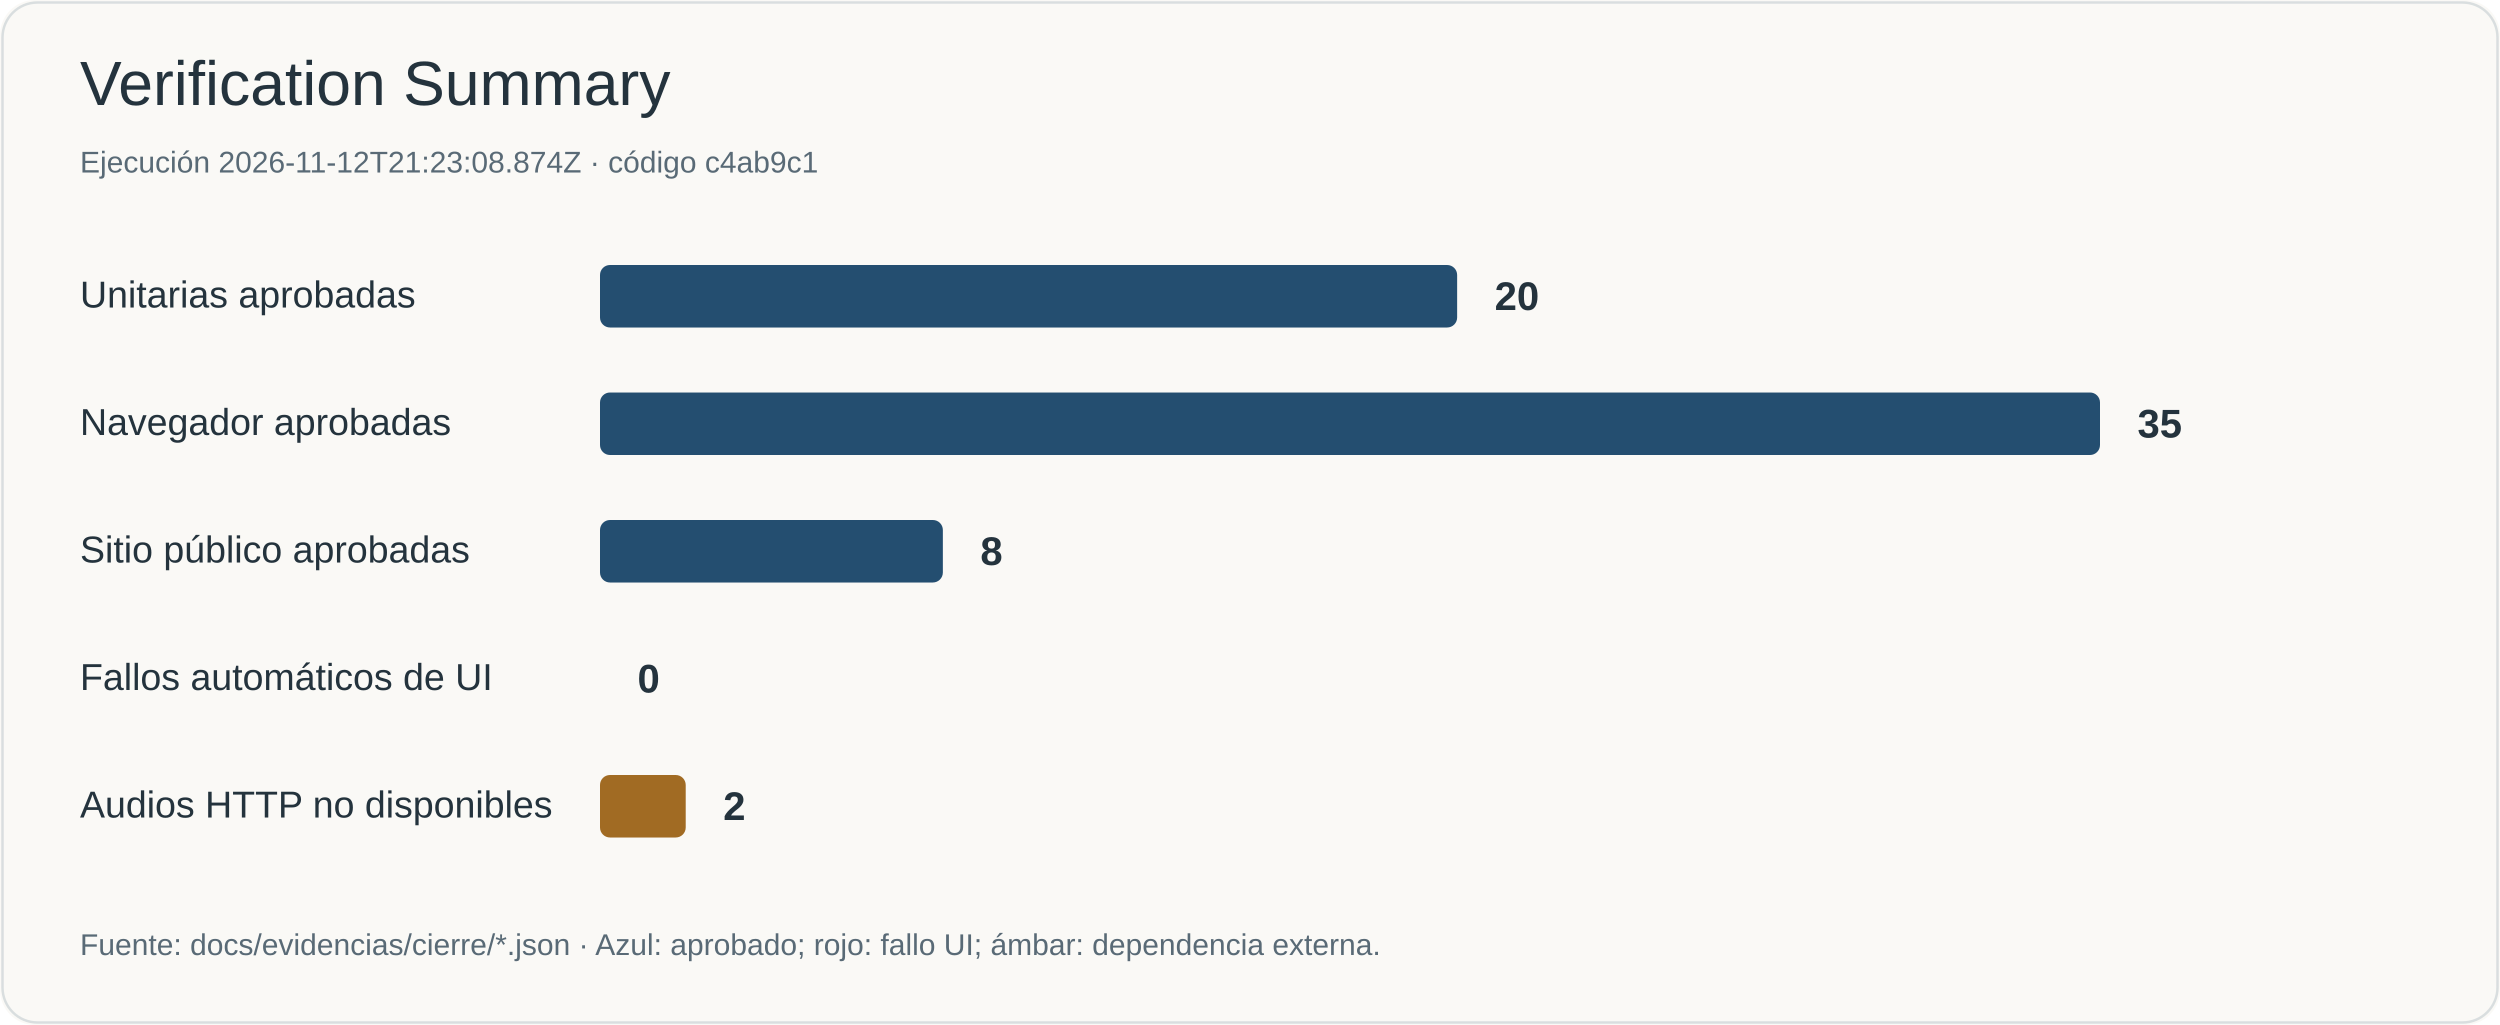
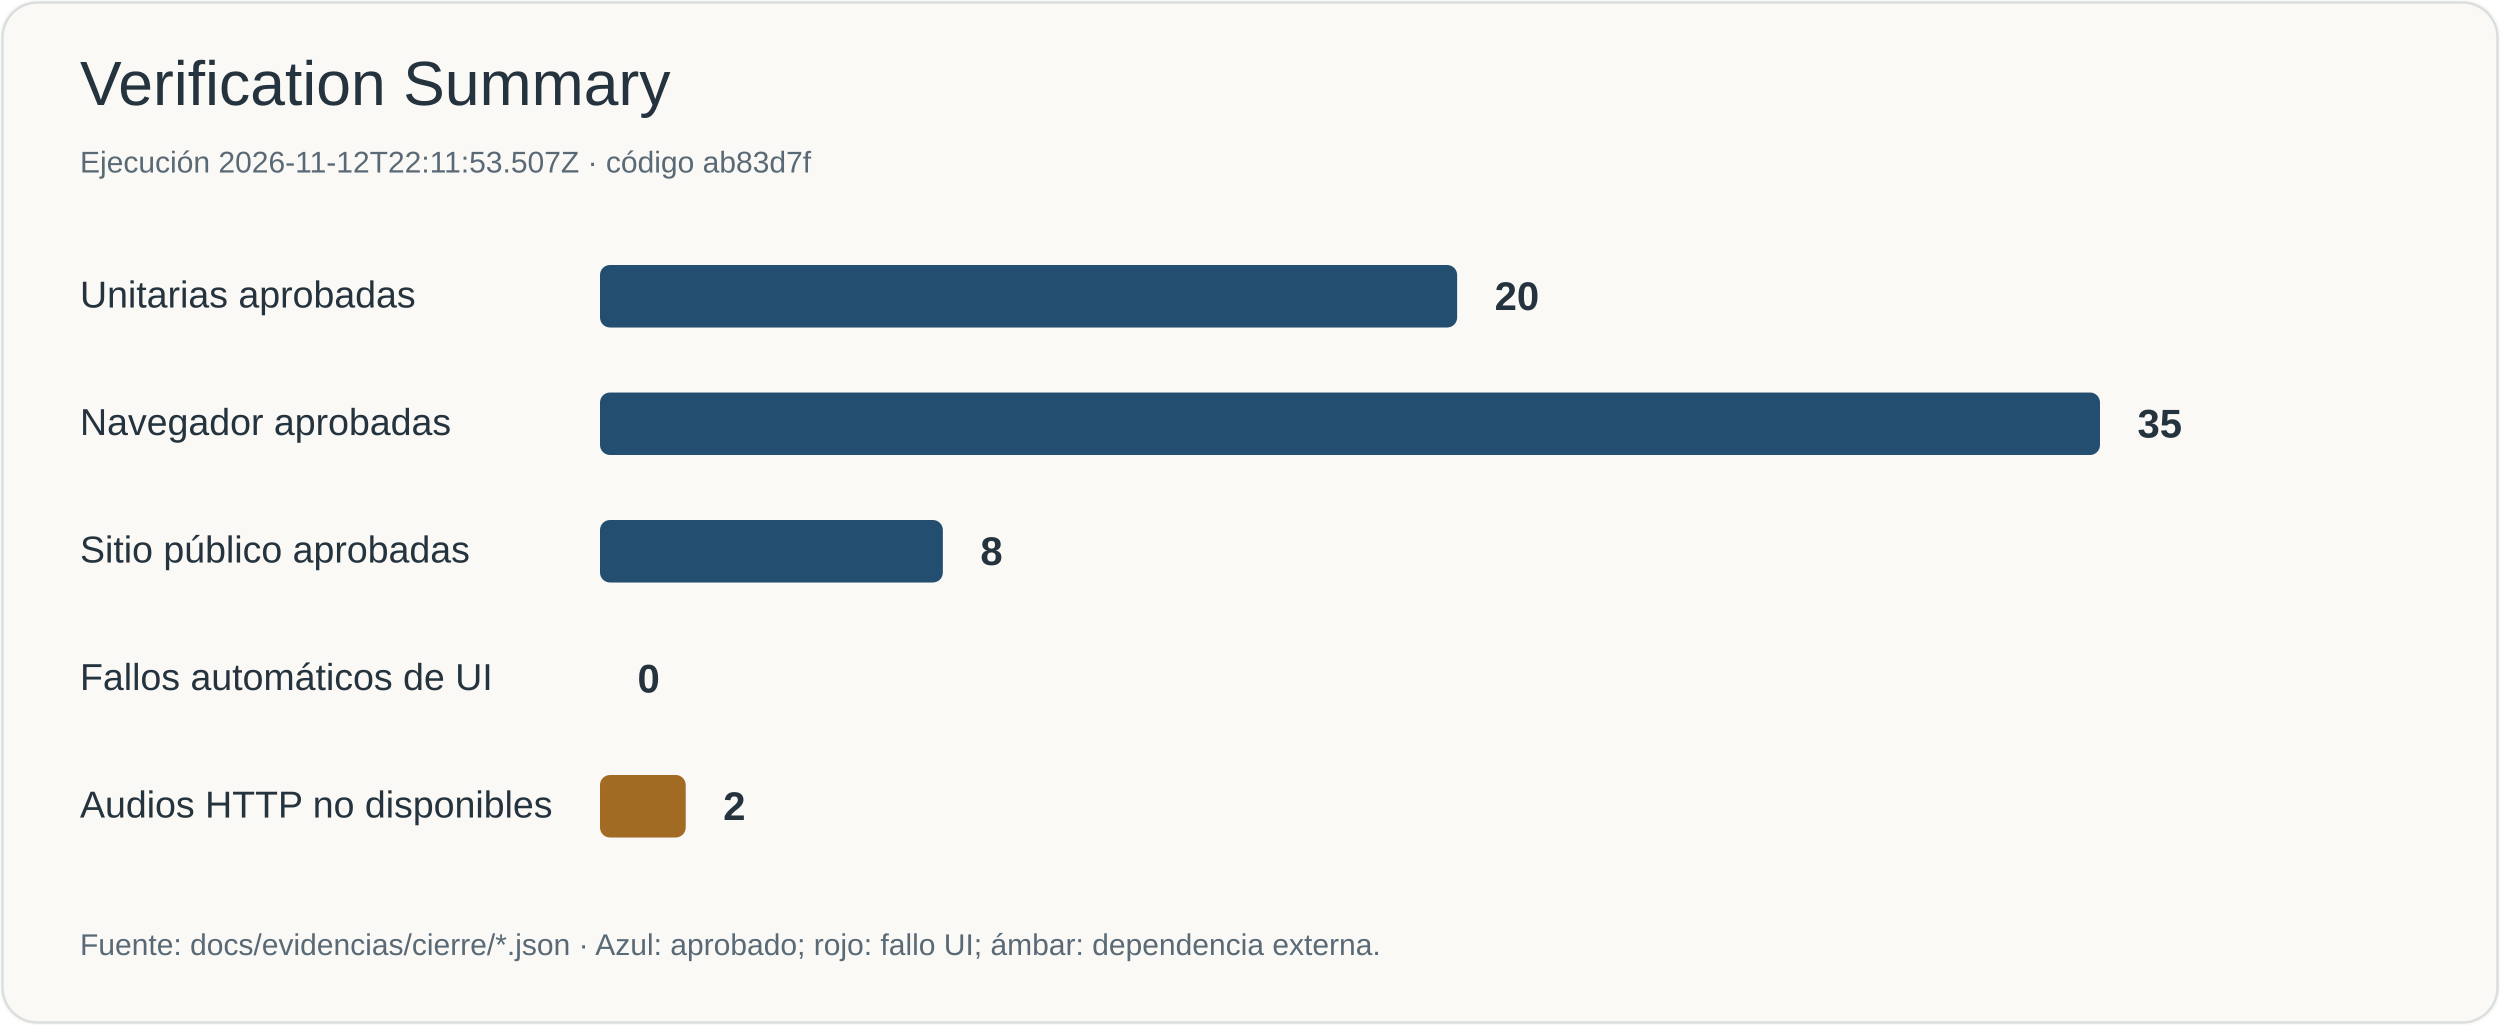
<svg xmlns="http://www.w3.org/2000/svg" width="1000" height="410" viewBox="0 0 1000 410" role="img" aria-labelledby="title desc">
  <style>text{font-family:Arial,sans-serif;fill:#24333d}.label{font-size:15px}.value{font-size:16px;font-weight:bold}.note{font-size:12px;fill:#596a76}</style>
  <rect width="1000" height="410" rx="14" fill="#faf9f6" />
  <rect x="1" y="1" width="998" height="408" rx="14" fill="none" stroke="#d9dedf" />
  <text x="32" y="42" font-size="25" font-family="Georgia,serif">Verification Summary</text>
-   <text x="32" y="69" class="note">Ejecución 2026-11-12T21:23:08.874Z · código c4ab9c1</text>
+   <text x="32" y="69" class="note">Ejecución 2026-11-12T22:11:53.507Z · código ab83d7f</text>
  <text x="32" y="123" class="label">Unitarias aprobadas</text>
  <rect x="240" y="106" width="342.857" height="25" rx="4" fill="#244e70" />
  <text x="597.857" y="124" class="value">20</text>
  <text x="32" y="174" class="label">Navegador aprobadas</text>
  <rect x="240" y="157" width="600" height="25" rx="4" fill="#244e70" />
  <text x="855" y="175" class="value">35</text>
  <text x="32" y="225" class="label">Sitio público aprobadas</text>
  <rect x="240" y="208" width="137.143" height="25" rx="4" fill="#244e70" />
  <text x="392.143" y="226" class="value">8</text>
  <text x="32" y="276" class="label">Fallos automáticos de UI</text>
  <rect x="240" y="259" width="0" height="25" rx="4" fill="#9b302b" />
  <text x="255" y="277" class="value">0</text>
  <text x="32" y="327" class="label">Audios HTTP no disponibles</text>
  <rect x="240" y="310" width="34.286" height="25" rx="4" fill="#a16b23" />
  <text x="289.286" y="328" class="value">2</text>
  <text x="32" y="382" class="note">Fuente: docs/evidencias/cierre/*.json · Azul: aprobado; rojo: fallo UI; ámbar: dependencia externa.</text>
</svg>
